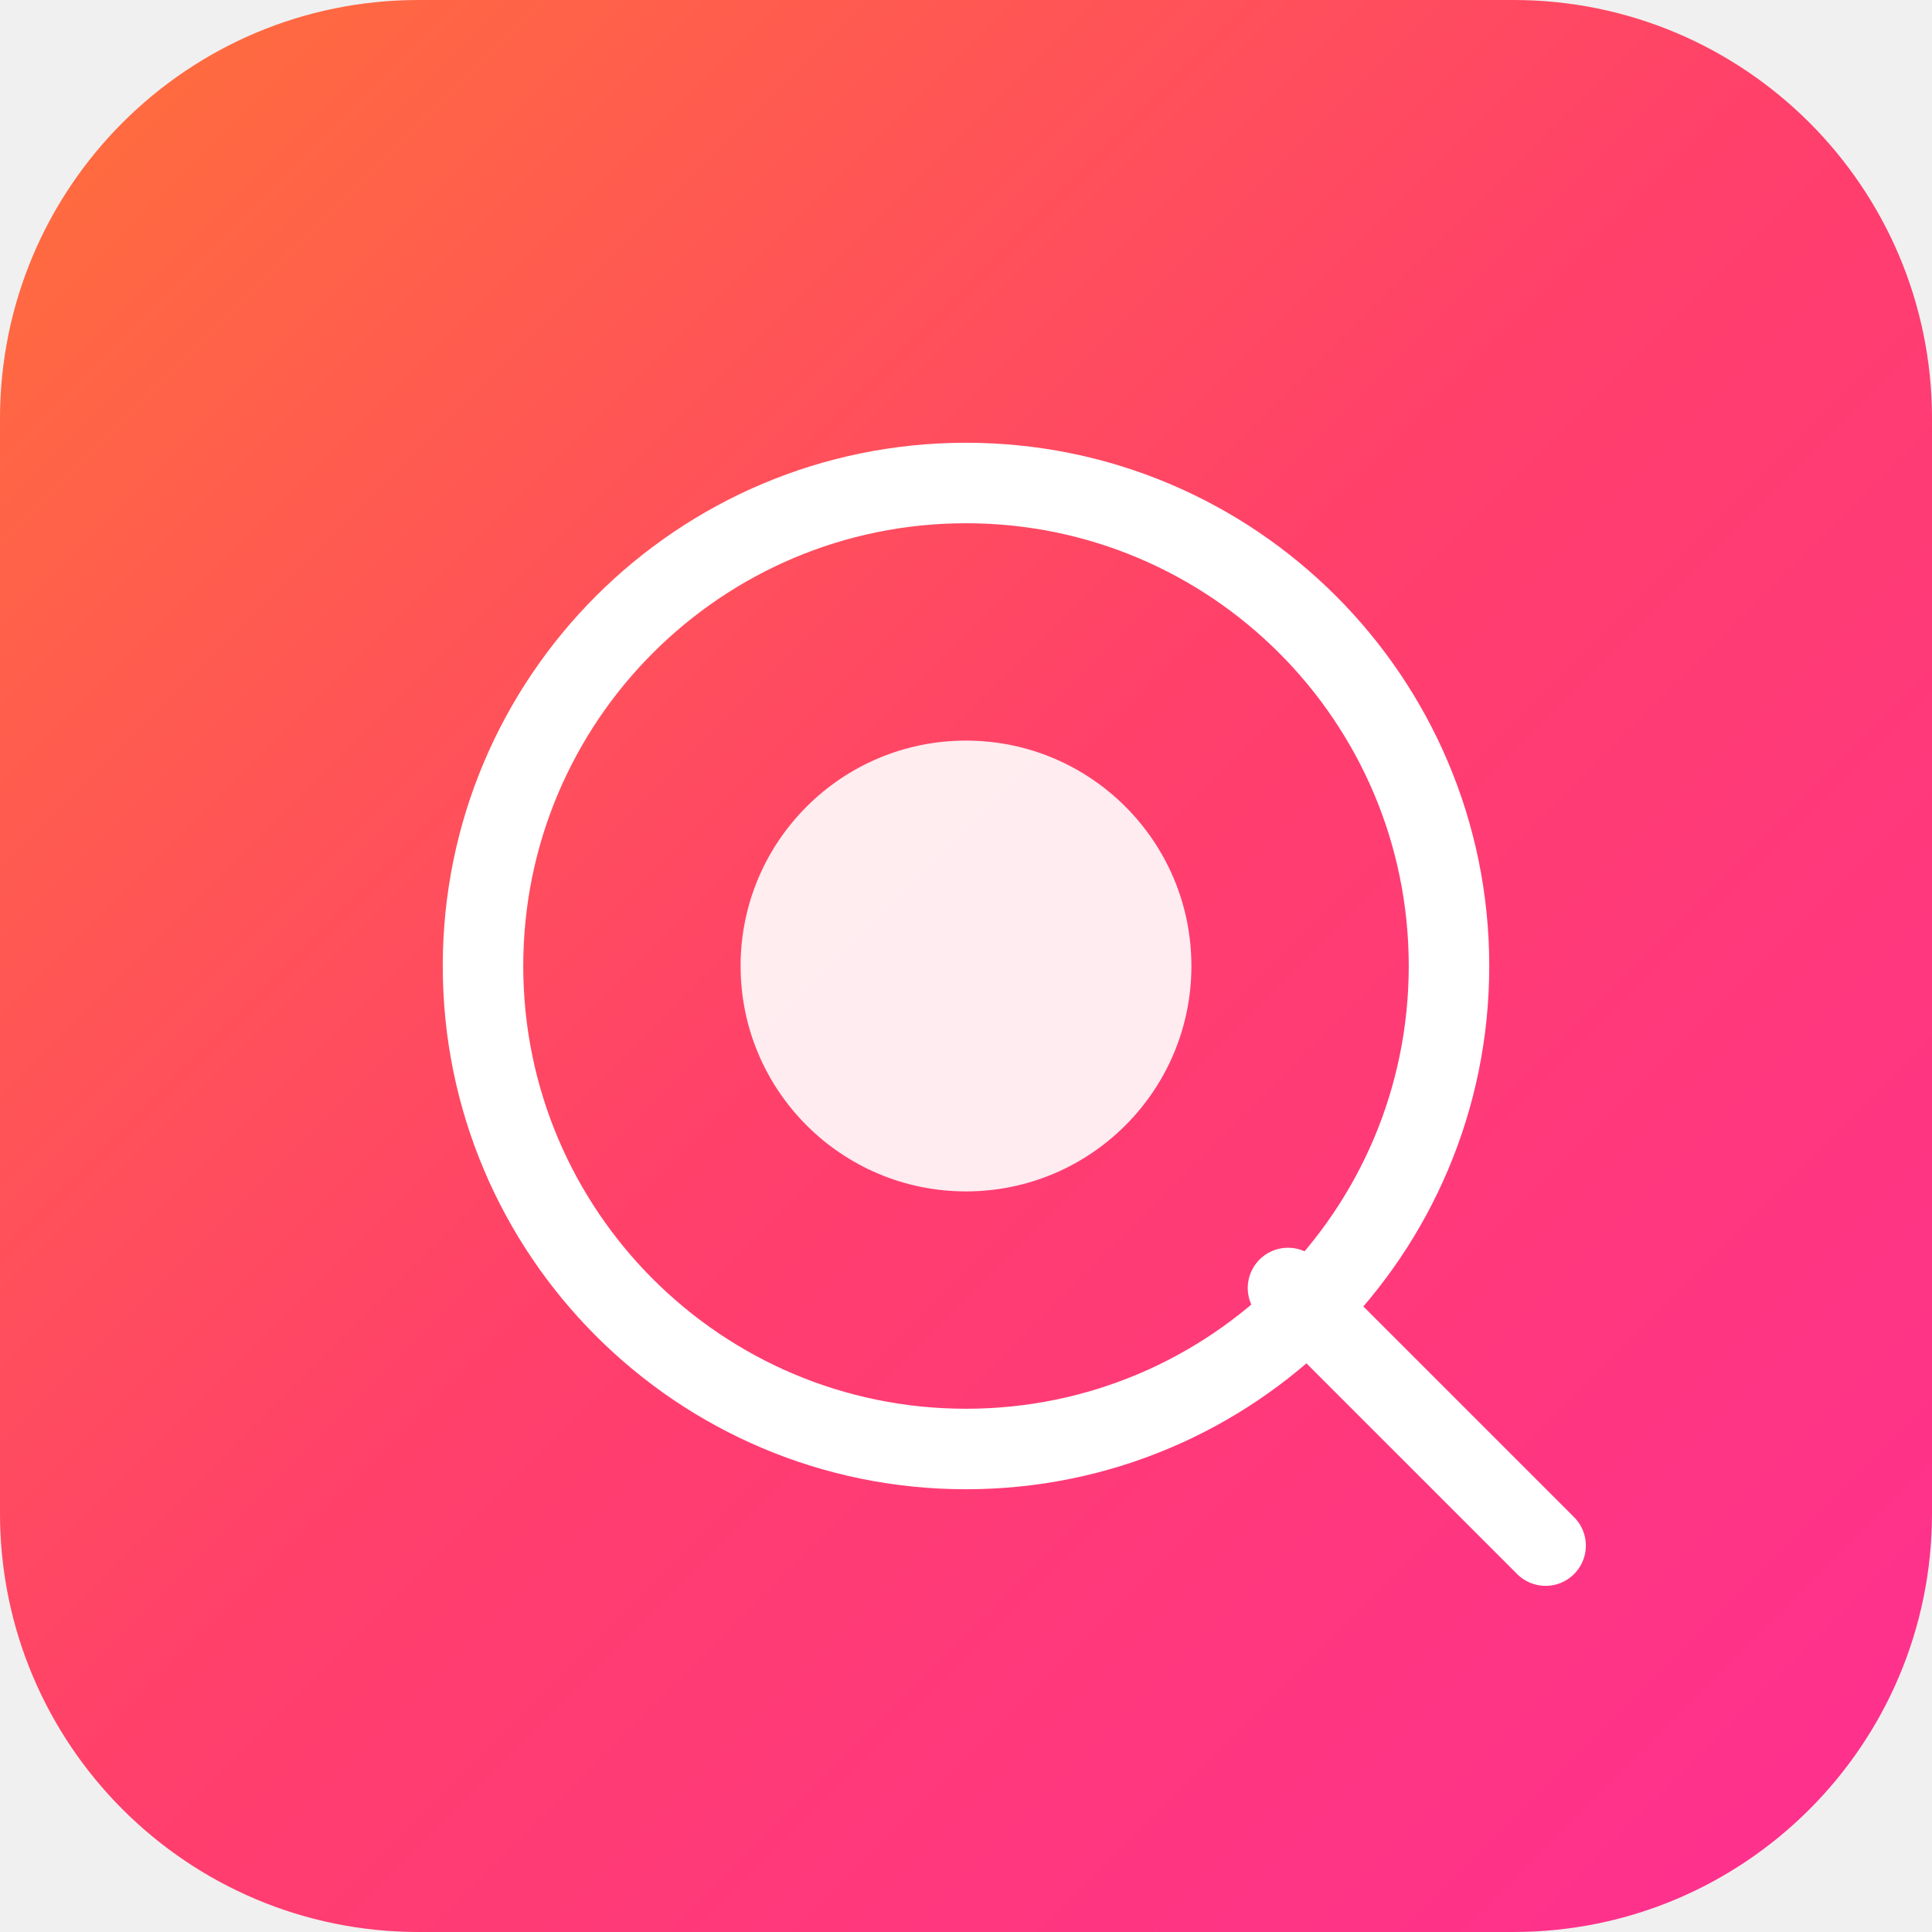
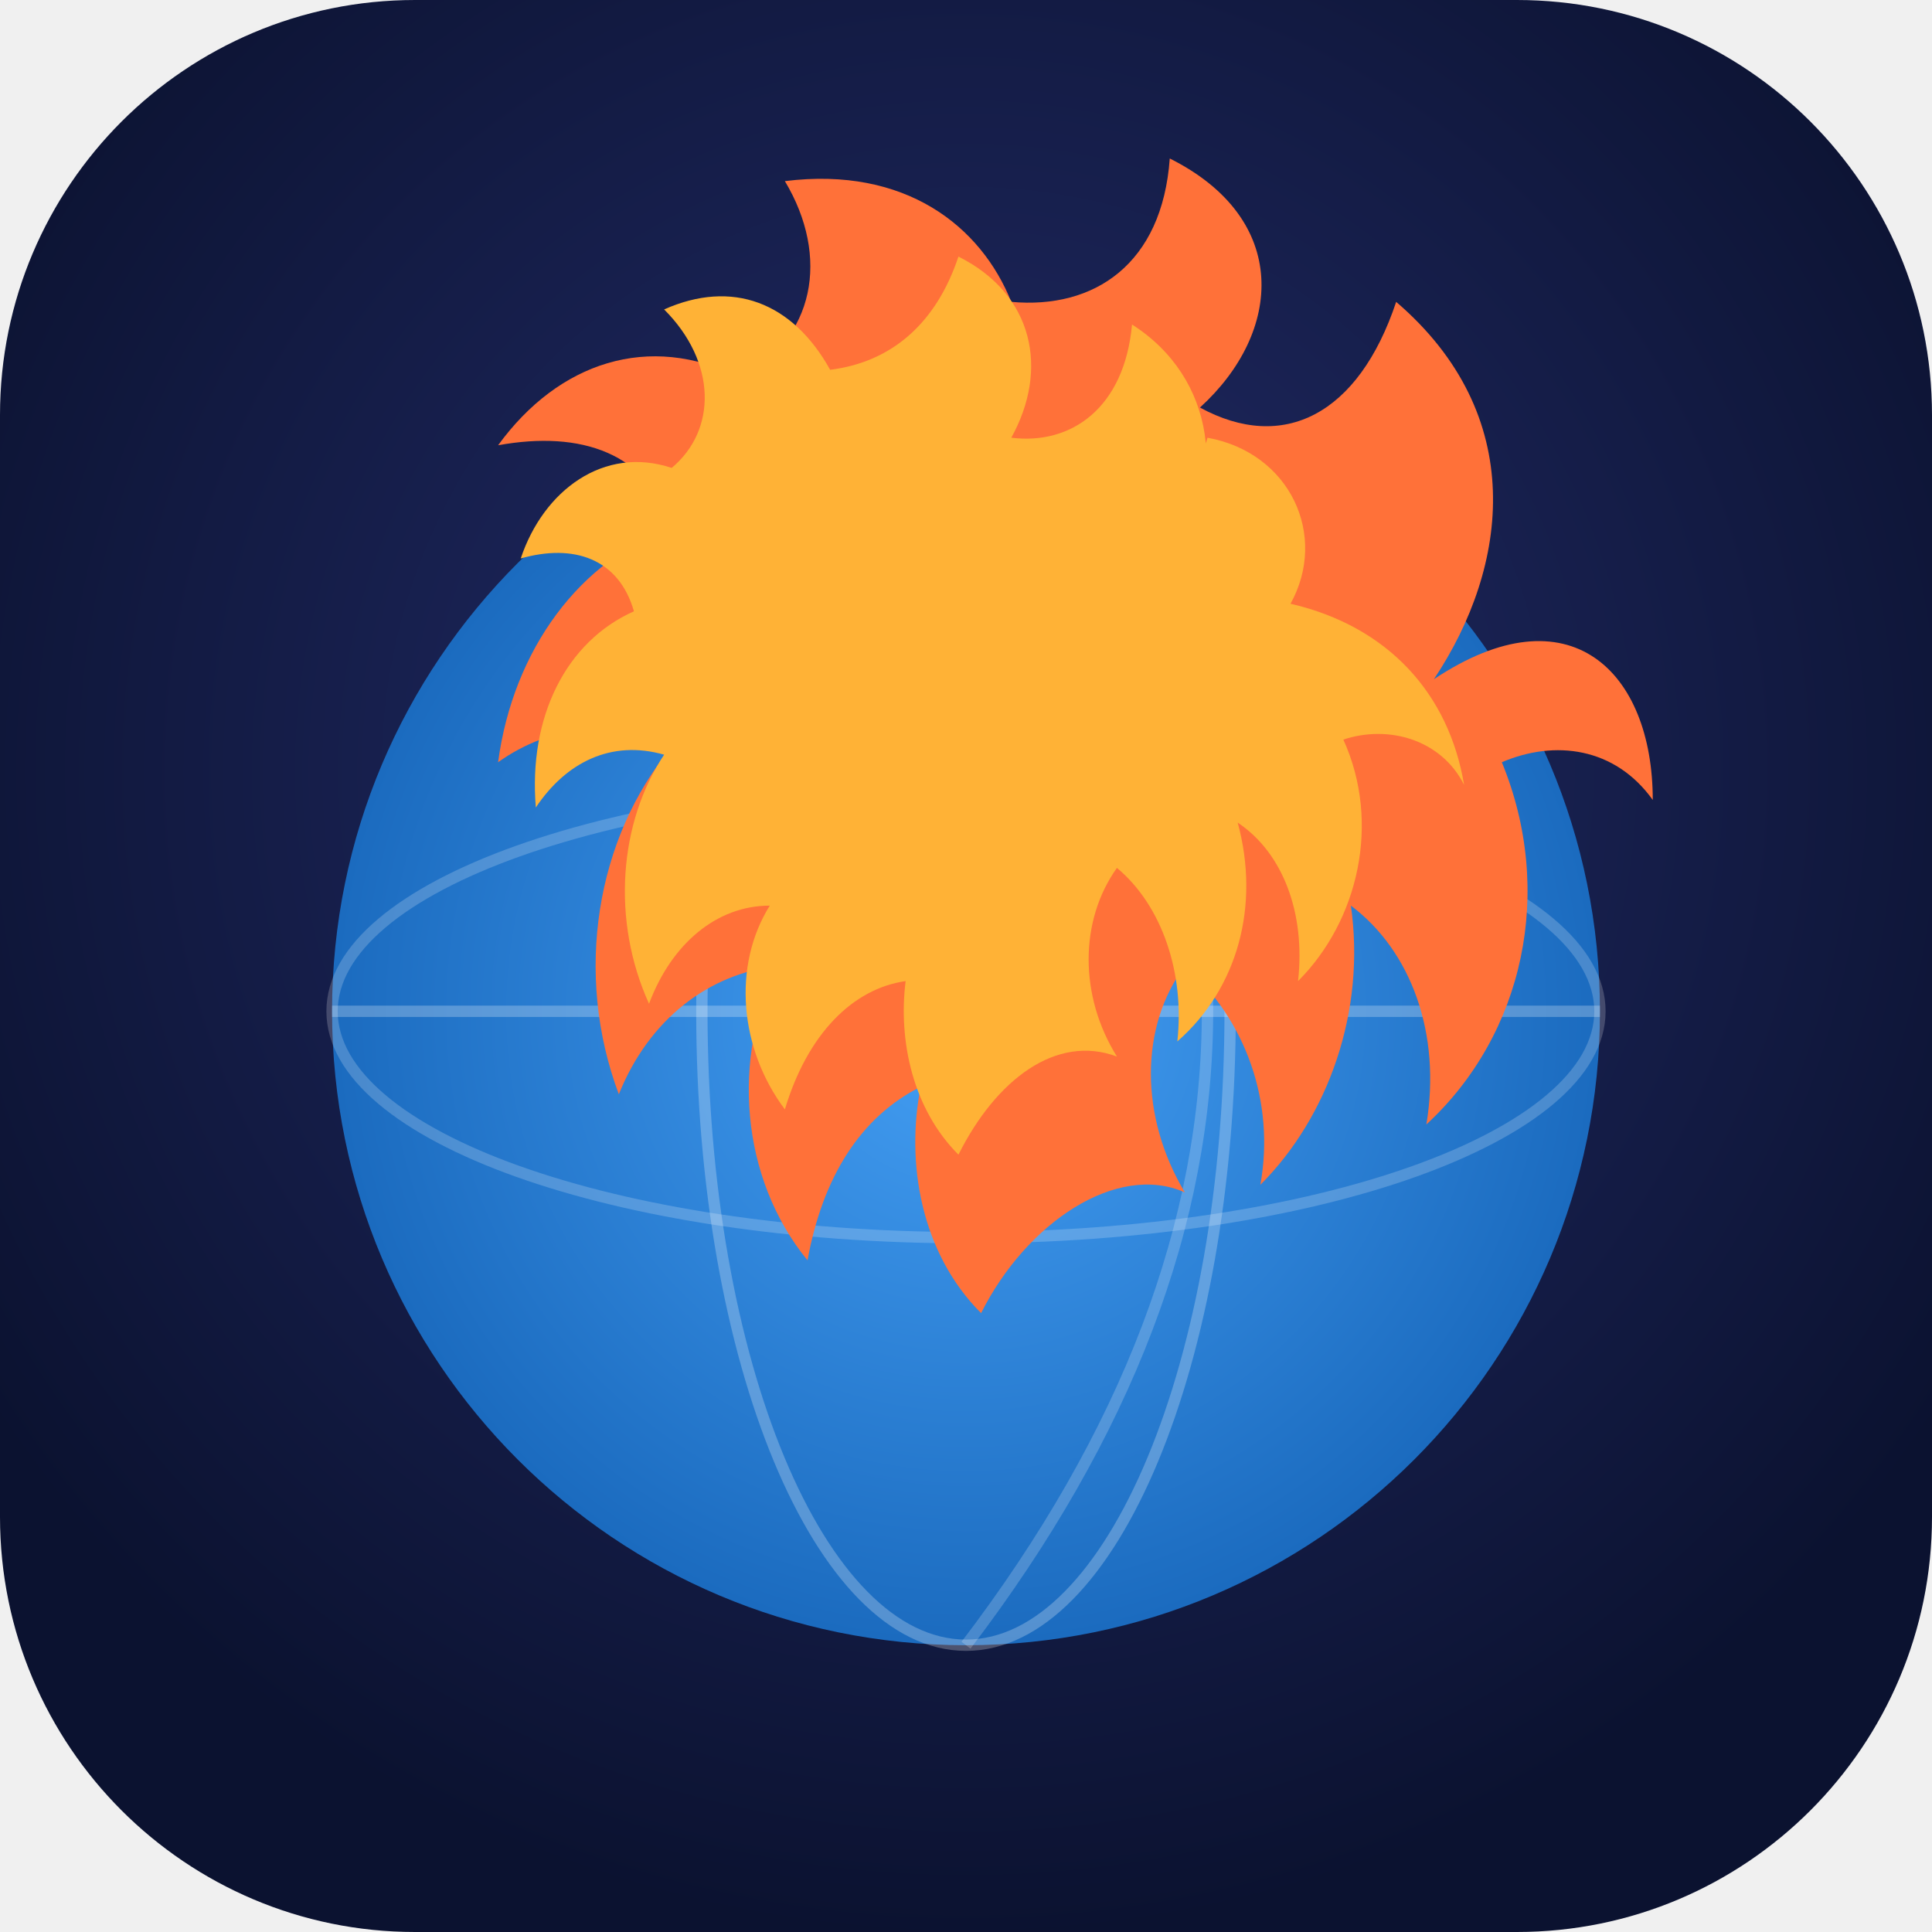
- <svg xmlns="http://www.w3.org/2000/svg" viewBox="0 0 120 120" width="120" height="120">
+ <svg xmlns="http://www.w3.org/2000/svg" viewBox="0 0 512 512">
  <defs>
-     <linearGradient id="bg" x1="0" y1="0" x2="1" y2="1">
-       <stop offset="0%" stop-color="#FF7139" />
-       <stop offset="50%" stop-color="#FF3F6C" />
-       <stop offset="100%" stop-color="#FE2F92" />
-     </linearGradient>
+     <radialGradient id="foxBg" cx="50%" cy="40%" r="60%">
+       <stop offset="0%" stop-color="#232D6B" />
+       <stop offset="100%" stop-color="#0B1230" />
+     </radialGradient>
+     <radialGradient id="globe" cx="50%" cy="50%" r="50%">
+       <stop offset="0%" stop-color="#45A0F5" />
+       <stop offset="100%" stop-color="#1B6BBF" />
+     </radialGradient>
  </defs>
-   <rect width="120" height="120" rx="26" fill="url(#bg)" />
-   <g transform="translate(24, 20)">
-     <circle cx="36" cy="40" r="30" fill="none" stroke="white" stroke-width="5" />
-     <circle cx="36" cy="40" r="14" fill="white" fill-opacity="0.9" />
-     <line x1="56" y1="60" x2="72" y2="76" stroke="white" stroke-width="5" stroke-linecap="round" />
+   <rect width="512" height="512" rx="110" fill="url(#foxBg)" />
+   <clipPath id="ffclip">
+     <rect width="512" height="512" rx="110" />
+   </clipPath>
+   <g clip-path="url(#ffclip)">
+     <circle cx="256" cy="268" r="168" fill="url(#globe)" />
+     <ellipse cx="256" cy="268" rx="70" ry="168" fill="none" stroke="rgba(255,255,255,0.25)" stroke-width="3" />
+     <line x1="88" y1="268" x2="424" y2="268" stroke="rgba(255,255,255,0.25)" stroke-width="3" />
+     <path d="M256 100 Q320 184 320 268 Q320 352 256 436" stroke="rgba(255,255,255,0.2)" stroke-width="3" fill="none" />
+     <ellipse cx="256" cy="268" rx="168" ry="60" fill="none" stroke="rgba(255,255,255,0.2)" stroke-width="3" />
+     <path d="M380 180 C400 150 405 110 370 80 C360 110 340 120 318 108 C340 88 342 58 310 42 C308 70 290 82 268 80 C260 60 240 44 208 48 C220 68 216 90 196 100 C172 88 148 96 132 118 C154 114 172 120 178 140 C154 148 136 172 132 202 C146 192 164 190 178 198 C158 222 152 258 164 290 C172 270 188 258 206 256 C194 280 196 312 214 334 C218 312 228 296 244 288 C240 308 244 332 260 348 C272 324 296 308 314 316 C302 296 302 272 314 256 C330 270 338 292 334 314 C352 296 362 268 358 240 C374 252 382 274 378 298 C404 274 412 236 398 202 C412 196 428 198 438 212 C438 178 416 156 380 180Z" fill="#FF7139" />
+     <path d="M310 150 C326 128 322 100 300 86 C298 108 284 118 268 116 C278 98 274 78 254 68 C248 86 236 96 220 98 C210 80 194 74 176 82 C190 96 190 114 178 124 C160 118 144 130 138 148 C152 144 164 148 168 162 C150 170 140 190 142 214 C150 202 162 196 176 200 C164 218 162 244 172 266 C178 250 190 240 204 240 C194 256 196 278 208 294 C214 274 226 262 240 260 C238 276 242 294 254 306 C264 286 280 274 296 280 C286 264 286 244 296 230 C308 240 314 258 312 276 C328 262 334 240 328 218 C340 226 346 242 344 260 C360 244 366 218 356 196 C368 192 382 196 388 208 C384 184 368 166 342 160 C352 142 342 120 320 116 L310 150Z" fill="#FFB236" />
  </g>
</svg>
